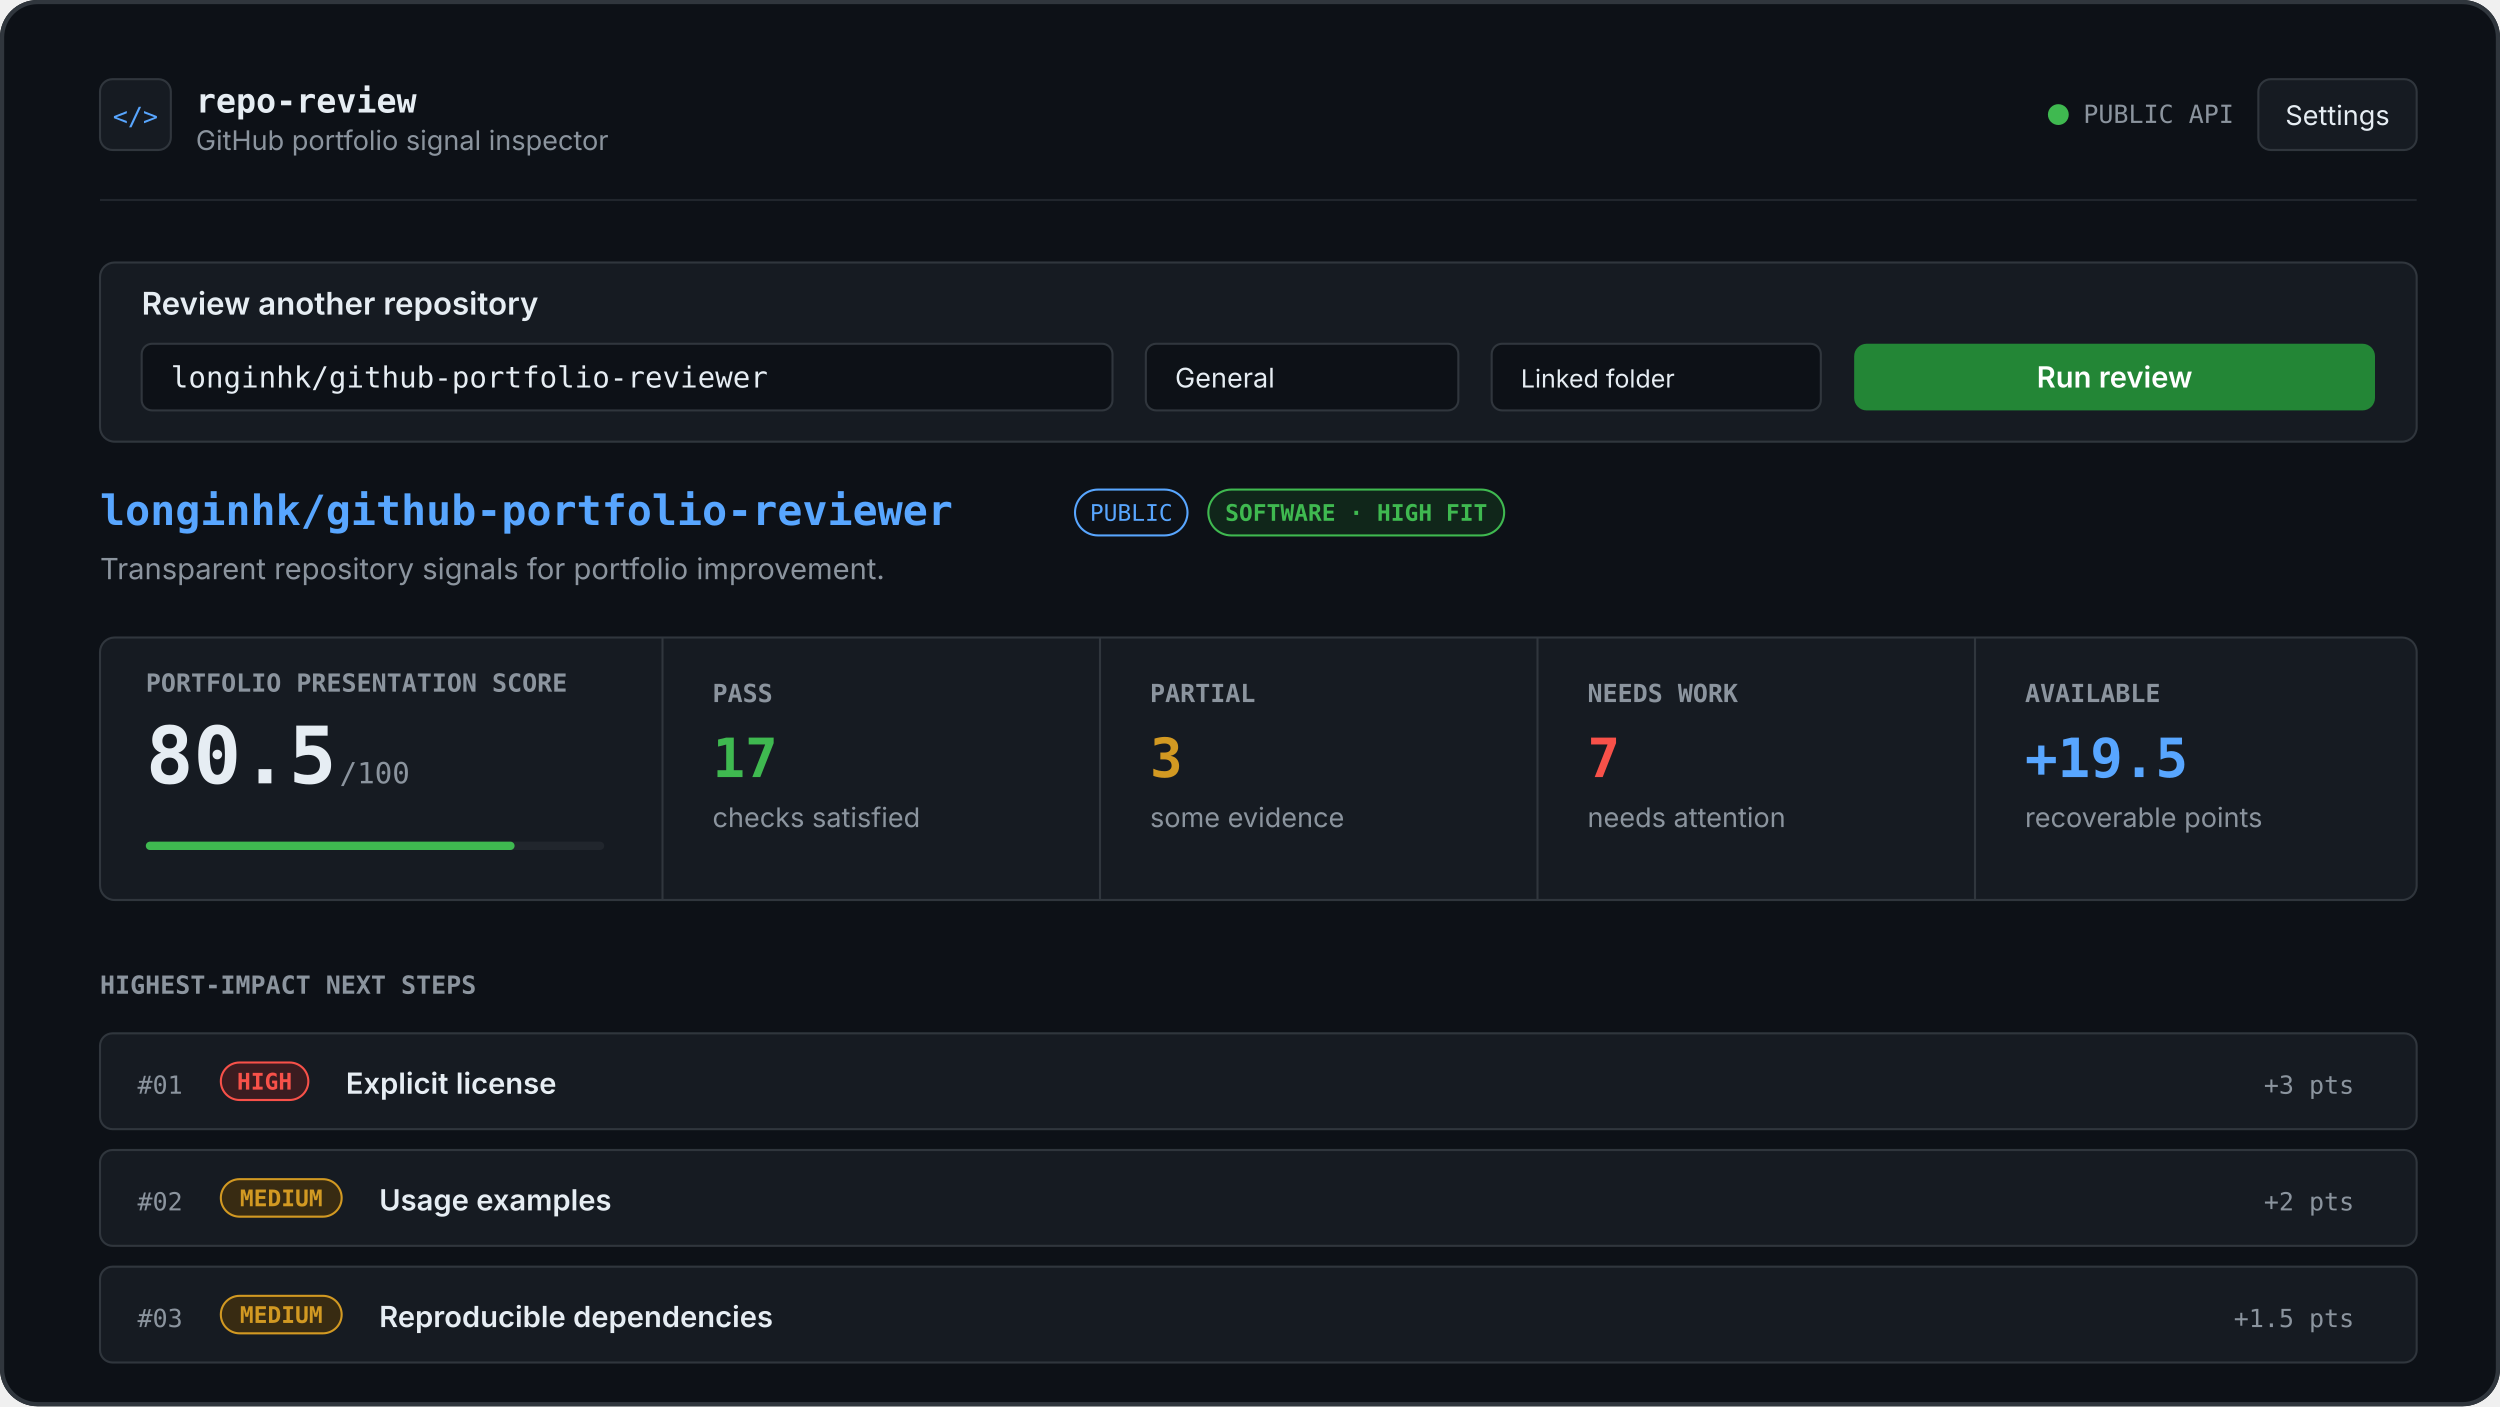
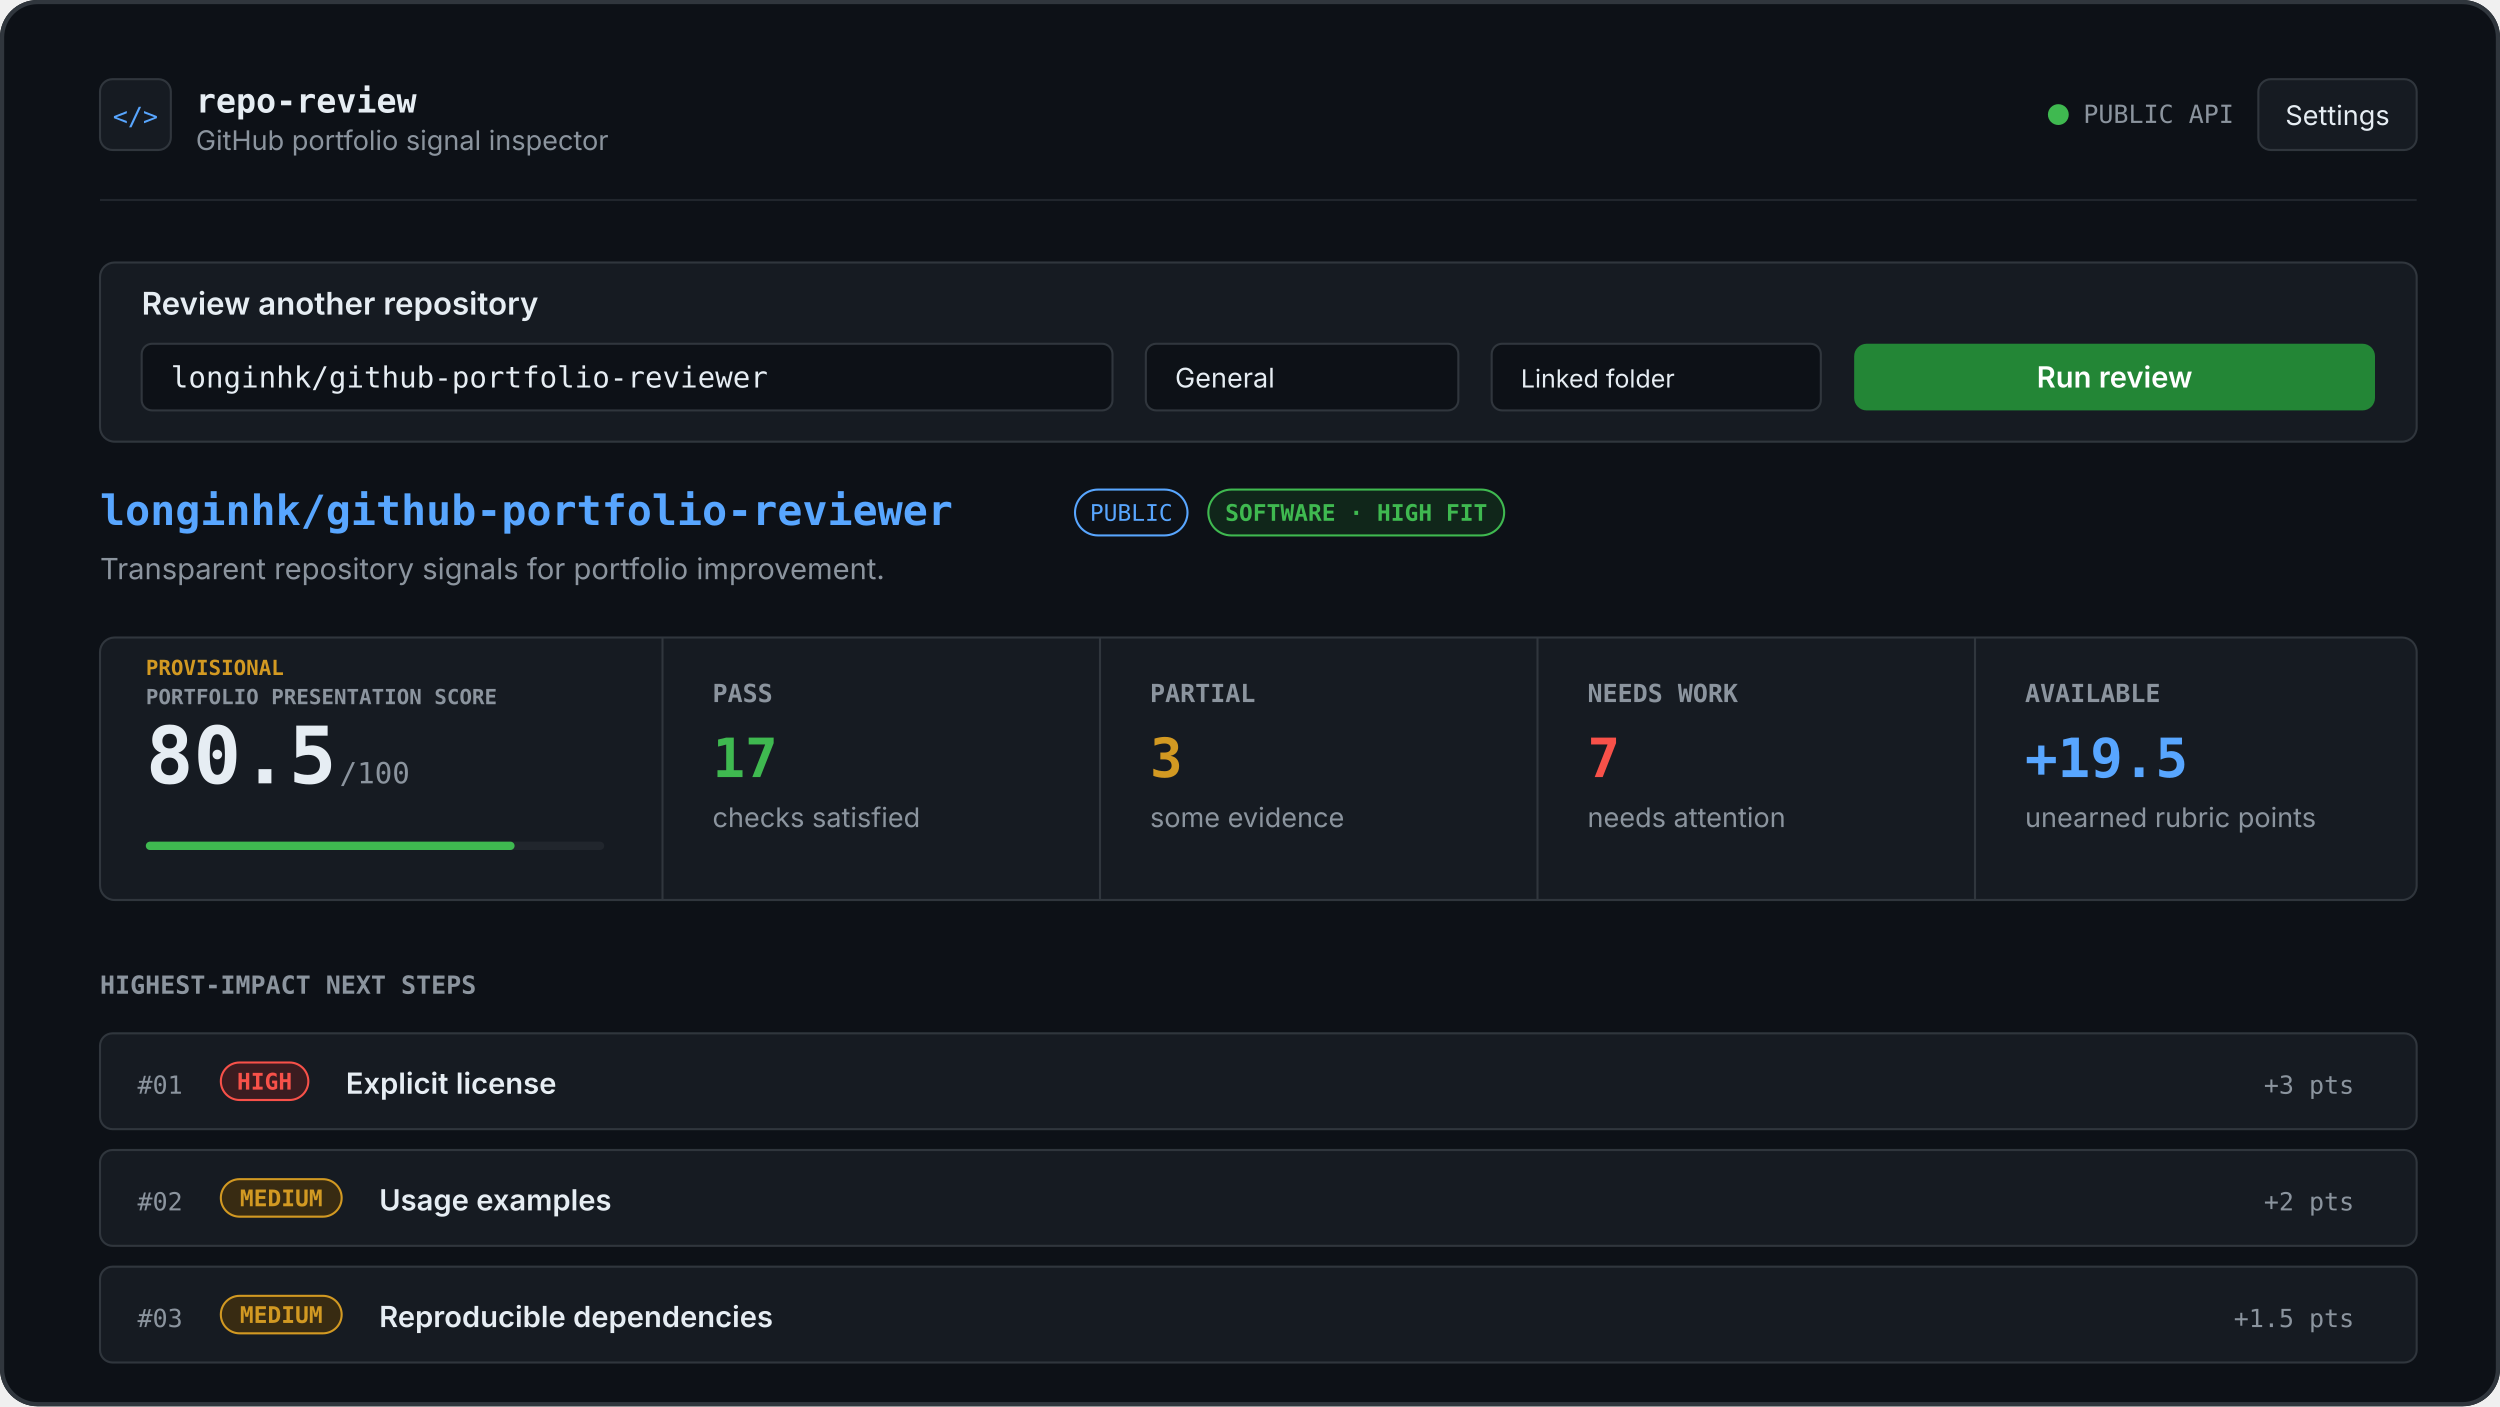
<svg xmlns="http://www.w3.org/2000/svg" width="1200" height="675" viewBox="0 0 1200 675" role="img" aria-labelledby="title description">
  <rect width="1200" height="675" rx="18" fill="#0d1117" />
  <rect x="1" y="1" width="1198" height="673" rx="17" fill="none" stroke="#30363d" stroke-width="2" />
  <g font-family="-apple-system, BlinkMacSystemFont, Segoe UI, sans-serif">
    <rect x="48" y="38" width="34" height="34" rx="6" fill="#161b22" stroke="#30363d" />
    <text x="65" y="60" fill="#58a6ff" font-family="monospace" font-size="12" text-anchor="middle">&lt;/&gt;</text>
    <text x="94" y="54" fill="#e6edf3" font-family="monospace" font-size="16" font-weight="700">repo-review</text>
    <text x="94" y="72" fill="#8b949e" font-size="13">GitHub portfolio signal inspector</text>
    <circle cx="988" cy="55" r="5" fill="#3fb950" />
    <text x="1000" y="59" fill="#8b949e" font-family="monospace" font-size="12">PUBLIC API</text>
    <rect x="1084" y="38" width="76" height="34" rx="6" fill="#161b22" stroke="#30363d" />
    <text x="1122" y="60" fill="#e6edf3" font-size="13" text-anchor="middle">Settings</text>
    <line x1="48" y1="96" x2="1160" y2="96" stroke="#21262d" />
    <rect x="48" y="126" width="1112" height="86" rx="7" fill="#161b22" stroke="#30363d" />
    <text x="68" y="151" fill="#e6edf3" font-size="15" font-weight="600">Review another repository</text>
    <rect x="68" y="165" width="466" height="32" rx="5" fill="#0d1117" stroke="#30363d" />
    <text x="82" y="186" fill="#e6edf3" font-family="monospace" font-size="14">longinhk/github-portfolio-reviewer</text>
    <rect x="550" y="165" width="150" height="32" rx="5" fill="#0d1117" stroke="#30363d" />
    <text x="564" y="186" fill="#e6edf3" font-size="13">General</text>
    <rect x="716" y="165" width="158" height="32" rx="5" fill="#0d1117" stroke="#30363d" />
    <text x="730" y="186" fill="#e6edf3" font-size="12">Linked folder</text>
    <rect x="890" y="165" width="250" height="32" rx="6" fill="#238636" />
    <text x="1015" y="186" fill="#ffffff" font-size="14" font-weight="600" text-anchor="middle">Run review</text>
    <text x="48" y="252" fill="#58a6ff" font-family="monospace" font-size="20" font-weight="700">longinhk/github-portfolio-reviewer</text>
    <rect x="516" y="235" width="54" height="22" rx="11" fill="none" stroke="#58a6ff" />
    <text x="543" y="250" fill="#58a6ff" font-family="monospace" font-size="11" text-anchor="middle">PUBLIC</text>
    <rect x="580" y="235" width="142" height="22" rx="11" fill="#10261a" stroke="#3fb950" />
    <text x="651" y="250" fill="#3fb950" font-family="monospace" font-size="11" font-weight="700" text-anchor="middle">SOFTWARE · HIGH FIT</text>
    <text x="48" y="278" fill="#8b949e" font-size="14">Transparent repository signals for portfolio improvement.</text>
    <g transform="translate(48 306)">
      <rect width="1112" height="126" rx="7" fill="#161b22" stroke="#30363d" />
      <line x1="270" y1="0" x2="270" y2="126" stroke="#30363d" />
      <line x1="480" y1="0" x2="480" y2="126" stroke="#30363d" />
      <line x1="690" y1="0" x2="690" y2="126" stroke="#30363d" />
      <line x1="900" y1="0" x2="900" y2="126" stroke="#30363d" />
-       <text x="22" y="26" fill="#8b949e" font-family="monospace" font-size="12" font-weight="700">PORTFOLIO PRESENTATION SCORE</text>
+       <text x="22" y="18" fill="#d29922" font-family="monospace" font-size="10" font-weight="700">PROVISIONAL</text>
+       <text x="22" y="32" fill="#8b949e" font-family="monospace" font-size="10" font-weight="700">PORTFOLIO PRESENTATION SCORE</text>
      <text x="22" y="70" fill="#e6edf3" font-family="monospace" font-size="38" font-weight="700">80.5</text>
      <text x="115" y="70" fill="#8b949e" font-family="monospace" font-size="14">/100</text>
      <rect x="22" y="98" width="220" height="4" rx="2" fill="#21262d" />
      <rect x="22" y="98" width="177" height="4" rx="2" fill="#3fb950" />
      <text x="294" y="31" fill="#8b949e" font-family="monospace" font-size="12" font-weight="700">PASS</text>
      <text x="294" y="67" fill="#3fb950" font-family="monospace" font-size="26" font-weight="700">17</text>
      <text x="294" y="91" fill="#8b949e" font-size="13">checks satisfied</text>
      <text x="504" y="31" fill="#8b949e" font-family="monospace" font-size="12" font-weight="700">PARTIAL</text>
      <text x="504" y="67" fill="#d29922" font-family="monospace" font-size="26" font-weight="700">3</text>
      <text x="504" y="91" fill="#8b949e" font-size="13">some evidence</text>
      <text x="714" y="31" fill="#8b949e" font-family="monospace" font-size="12" font-weight="700">NEEDS WORK</text>
      <text x="714" y="67" fill="#f85149" font-family="monospace" font-size="26" font-weight="700">7</text>
      <text x="714" y="91" fill="#8b949e" font-size="13">needs attention</text>
      <text x="924" y="31" fill="#8b949e" font-family="monospace" font-size="12" font-weight="700">AVAILABLE</text>
      <text x="924" y="67" fill="#58a6ff" font-family="monospace" font-size="26" font-weight="700">+19.5</text>
-       <text x="924" y="91" fill="#8b949e" font-size="13">recoverable points</text>
+       <text x="924" y="91" fill="#8b949e" font-size="13">unearned rubric points</text>
    </g>
    <text x="48" y="477" fill="#8b949e" font-family="monospace" font-size="12" font-weight="700">HIGHEST-IMPACT NEXT STEPS</text>
    <g transform="translate(48 496)">
      <rect width="1112" height="46" rx="6" fill="#161b22" stroke="#30363d" />
      <text x="18" y="29" fill="#8b949e" font-family="monospace" font-size="12">#01</text>
      <rect x="58" y="14" width="42" height="18" rx="9" fill="#3b1c20" stroke="#f85149" />
      <text x="79" y="27" fill="#f85149" font-family="monospace" font-size="11" font-weight="700" text-anchor="middle">HIGH</text>
      <text x="118" y="29" fill="#e6edf3" font-size="14" font-weight="600">Explicit license</text>
      <text x="1082" y="29" fill="#8b949e" font-family="monospace" font-size="12" text-anchor="end">+3 pts</text>
    </g>
    <g transform="translate(48 552)">
      <rect width="1112" height="46" rx="6" fill="#161b22" stroke="#30363d" />
      <text x="18" y="29" fill="#8b949e" font-family="monospace" font-size="12">#02</text>
      <rect x="58" y="14" width="58" height="18" rx="9" fill="#382b12" stroke="#d29922" />
      <text x="87" y="27" fill="#d29922" font-family="monospace" font-size="11" font-weight="700" text-anchor="middle">MEDIUM</text>
      <text x="134" y="29" fill="#e6edf3" font-size="14" font-weight="600">Usage examples</text>
      <text x="1082" y="29" fill="#8b949e" font-family="monospace" font-size="12" text-anchor="end">+2 pts</text>
    </g>
    <g transform="translate(48 608)">
      <rect width="1112" height="46" rx="6" fill="#161b22" stroke="#30363d" />
      <text x="18" y="29" fill="#8b949e" font-family="monospace" font-size="12">#03</text>
      <rect x="58" y="14" width="58" height="18" rx="9" fill="#382b12" stroke="#d29922" />
      <text x="87" y="27" fill="#d29922" font-family="monospace" font-size="11" font-weight="700" text-anchor="middle">MEDIUM</text>
      <text x="134" y="29" fill="#e6edf3" font-size="14" font-weight="600">Reproducible dependencies</text>
      <text x="1082" y="29" fill="#8b949e" font-family="monospace" font-size="12" text-anchor="end">+1.5 pts</text>
    </g>
  </g>
</svg>
